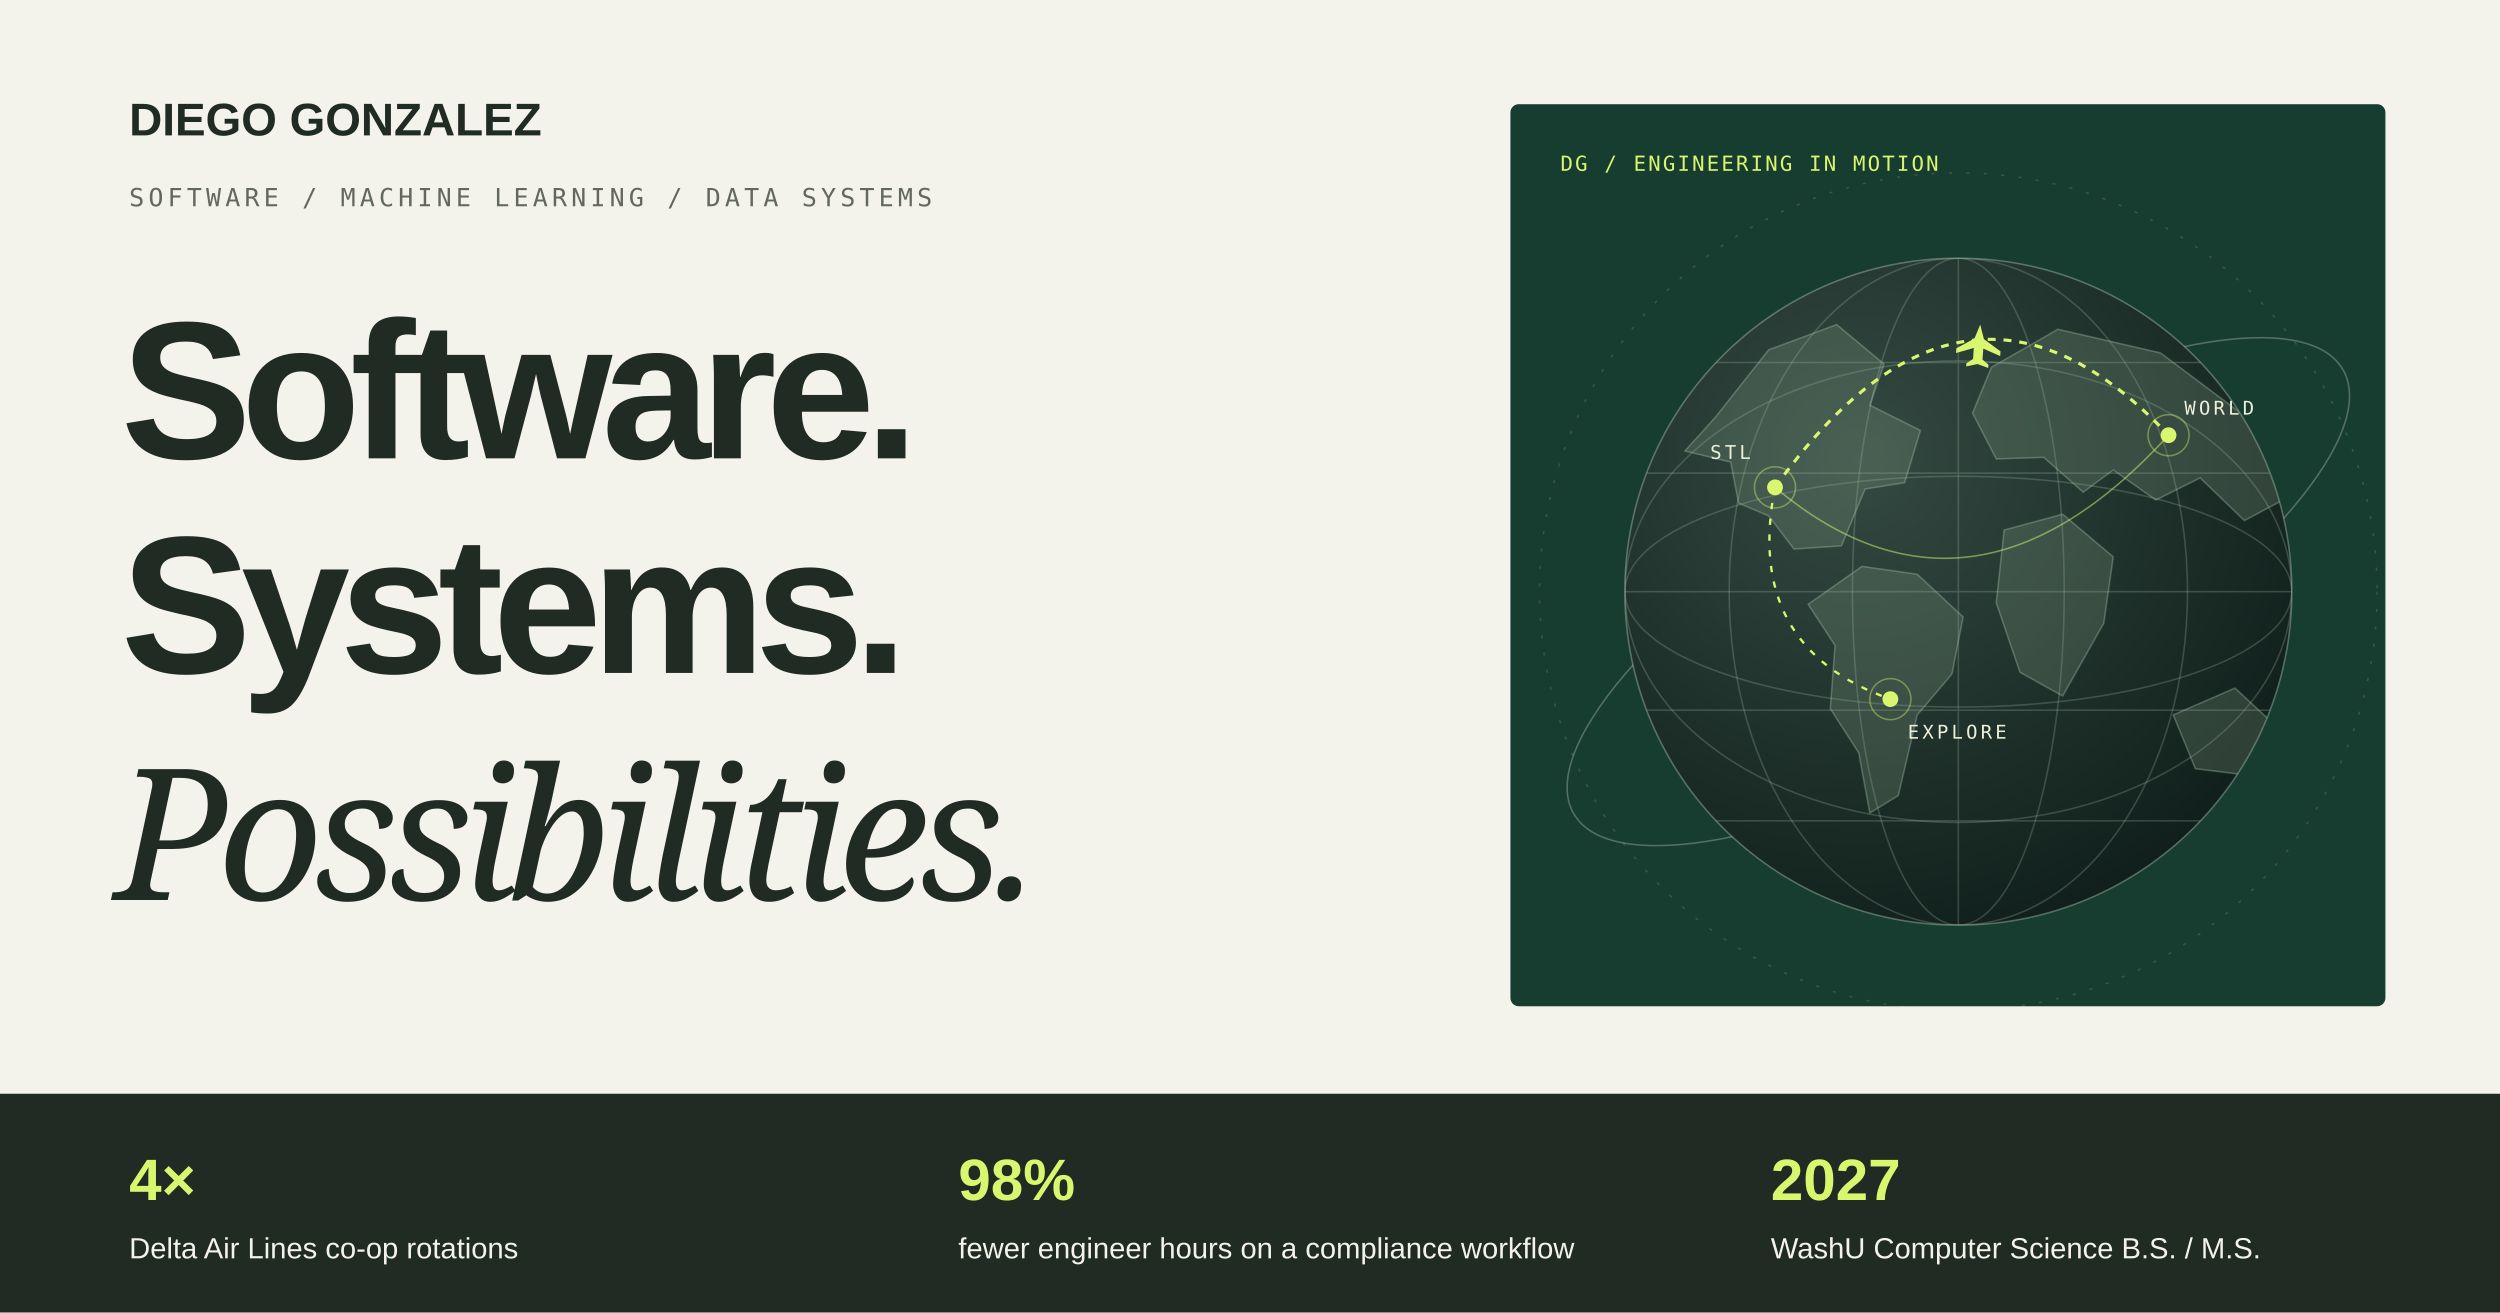
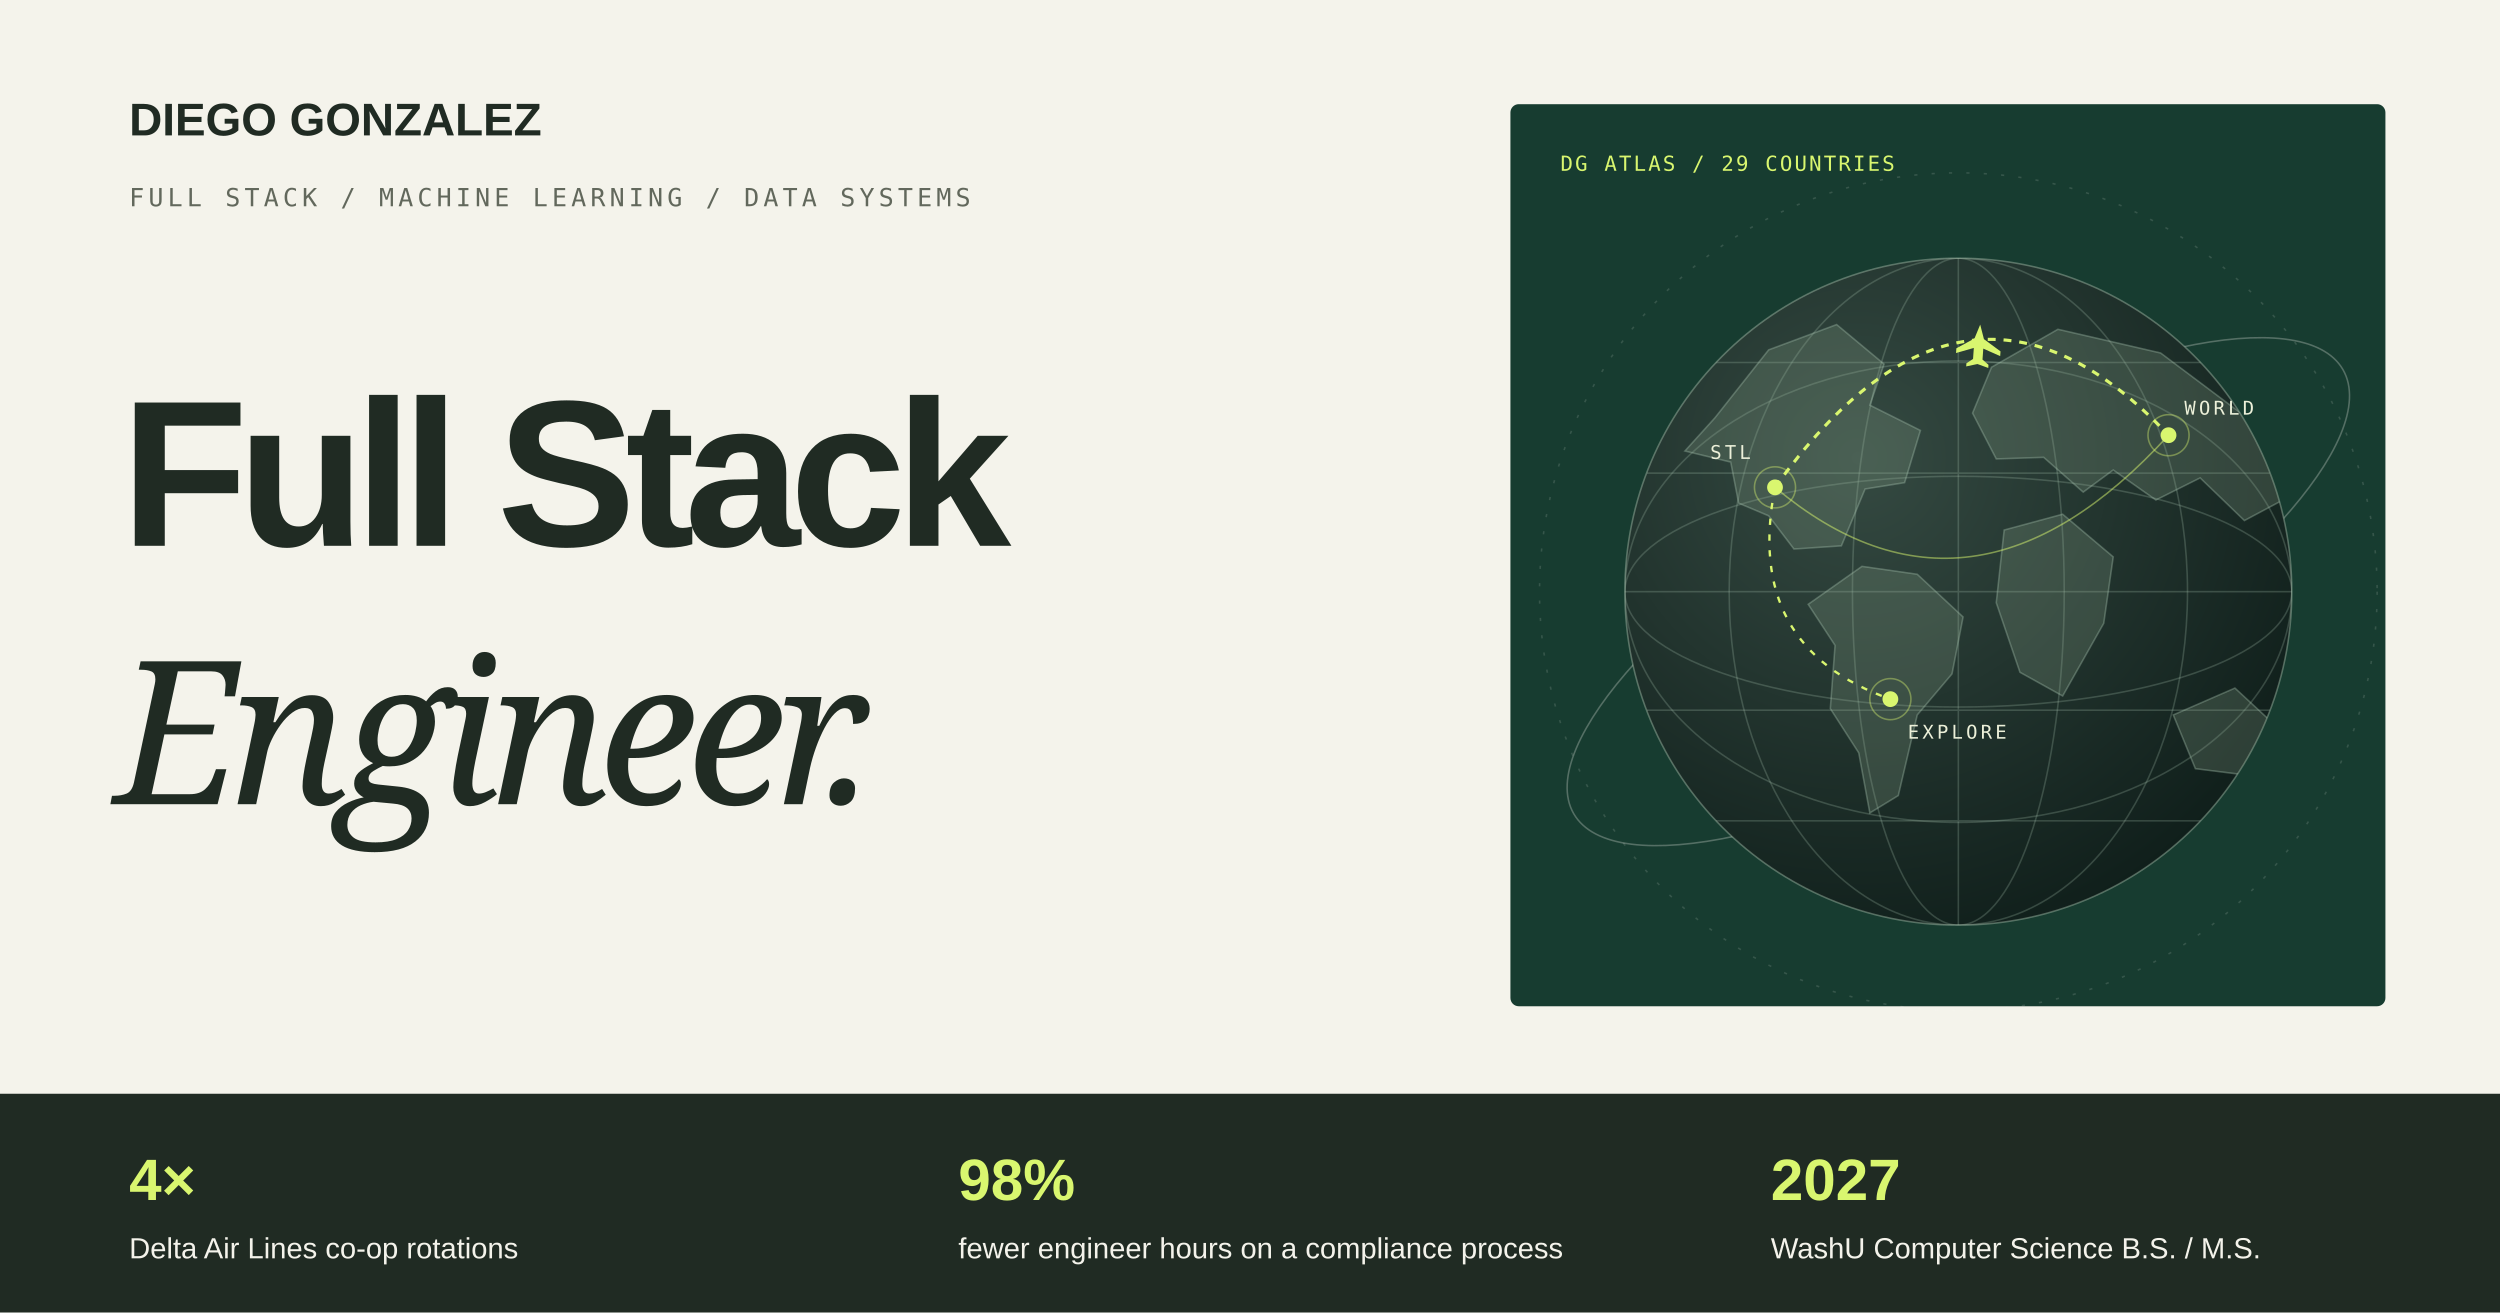
<svg xmlns="http://www.w3.org/2000/svg" width="1200" height="630" viewBox="0 0 1200 630">
  <rect width="1200" height="630" fill="#f4f3eb" />
  <text x="62" y="65" fill="#202b23" font-family="Arial,sans-serif" font-weight="700" font-size="22">DIEGO GONZALEZ</text>
-   <text x="62" y="99" fill="#62685c" font-family="monospace" letter-spacing="2" font-size="12">SOFTWARE / MACHINE LEARNING / DATA SYSTEMS</text>
-   <text x="58" y="220" fill="#202b23" font-family="Arial,sans-serif" font-weight="700" font-size="94" letter-spacing="-5">Software.</text>
-   <text x="58" y="323" fill="#202b23" font-family="Arial,sans-serif" font-weight="700" font-size="94" letter-spacing="-5">Systems.</text>
-   <text x="55" y="432" fill="#202b23" font-family="Georgia,serif" font-style="italic" font-size="88" letter-spacing="-5">Possibilities.</text>
+   <text x="62" y="99" fill="#62685c" font-family="monospace" letter-spacing="2" font-size="12">FULL STACK / MACHINE LEARNING / DATA SYSTEMS</text>
+   <text x="58" y="262" fill="#202b23" font-family="Arial,sans-serif" font-weight="700" font-size="100" letter-spacing="-5">Full Stack</text>
+   <text x="55" y="386" fill="#202b23" font-family="Georgia,serif" font-style="italic" font-size="96" letter-spacing="-5">Engineer.</text>
  <rect x="725" y="50" width="420" height="433" rx="4" fill="#173c30" />
  <g color="#f4f3eb">
    <svg class="globe-svg " x="720" y="64" width="440" height="440" viewBox="0 0 580 580" fill="none" aria-hidden="true">
      <defs>
        <radialGradient id="hero-shade" cx=".35" cy=".3" r=".75">
          <stop stop-color="#354a42" />
          <stop offset="1" stop-color="#101f1b" />
        </radialGradient>
        <clipPath id="hero-clip">
          <circle cx="290" cy="290" r="211" />
        </clipPath>
      </defs>
      <circle cx="290" cy="290" r="265" stroke="currentColor" stroke-opacity=".14" stroke-dasharray="2 9" />
      <ellipse cx="290" cy="290" rx="281" ry="90" transform="rotate(-30 290 290)" stroke="currentColor" stroke-opacity=".28" />
      <circle cx="290" cy="290" r="211" fill="url(#hero-shade)" stroke="#b9d1bc" stroke-opacity=".4" />
      <g clip-path="url(#hero-clip)" stroke="#a8c5b2" stroke-opacity=".25">
        <ellipse cx="290" cy="290" rx="67" ry="211" />
        <ellipse cx="290" cy="290" rx="145" ry="211" />
        <path d="M79 290H501M93 215H487M131 145H449M93 365H487M131 435H449M290 79V501" />
        <ellipse cx="290" cy="290" rx="211" ry="73" />
        <ellipse cx="290" cy="290" rx="211" ry="146" />
        <g fill="#91ad92" fill-opacity=".23" stroke-opacity=".35">
          <path d="M136 180l34-43 43-16 30 25-9 26 32 16-10 33-25 4-15 36-30 2-16-21-19-8-5-26-29-7zM229 274l35 5 29 27-7 36-22 26-12 51-18 11-7-38-18-28 3-40-17-26zM311 148l42-24 65 15 52 39 31 51-30 16-28-27-28 14-27-19-19 14-25-22-30 1-15-29zM319 251l37-10 32 27-6 42-26 46-27-15-15-44zM426 368l39-17 27 25-12 31-40-5z" />
        </g>
      </g>
      <path class="flight-path" d="M174 224Q295 55 423 191" stroke="#d9f66f" stroke-width="2" stroke-dasharray="5 5" />
      <path class="flight-path secondary" d="M174 224Q154 325 247 358" stroke="#d9f66f" stroke-width="1.5" stroke-dasharray="4 6" />
      <path d="M174 224Q298 328 423 191" stroke="#d9f66f" stroke-opacity=".5" />
      <g fill="#d9f66f">
        <circle cx="174" cy="224" r="5" />
        <circle cx="423" cy="191" r="5" />
        <circle cx="247" cy="358" r="5" />
      </g>
      <g stroke="#d9f66f" stroke-opacity=".4">
        <circle cx="174" cy="224" r="13" />
        <circle cx="423" cy="191" r="13" />
        <circle cx="247" cy="358" r="13" />
      </g>
      <g fill="#ecf0d9" font-family="monospace" font-size="12" letter-spacing="2">
        <text x="133" y="206">STL</text>
        <text x="433" y="178">WORLD</text>
        <text x="258" y="383">EXPLORE</text>
      </g>
      <g transform="translate(303 133) rotate(4)" fill="#d9f66f">
        <path d="m0-12 3 9 11 7v3L3 3v7l4 3v2l-7-2-7 2v-2l4-3V3l-11 4V4l11-7z" />
      </g>
    </svg>
  </g>
-   <text x="749" y="82" fill="#d9f66f" font-family="monospace" font-size="10" letter-spacing="1">DG / ENGINEERING IN MOTION</text>
+   <text x="749" y="82" fill="#d9f66f" font-family="monospace" font-size="10" letter-spacing="1">DG ATLAS / 29 COUNTRIES</text>
  <rect x="0" y="525" width="1200" height="105" fill="#202b23" />
  <g fill="#d9f66f" font-family="Arial,sans-serif" font-size="28" font-weight="700">
    <text x="62" y="576">4×</text>
    <text x="460" y="576">98%</text>
    <text x="850" y="576">2027</text>
  </g>
  <g fill="#f4f3eb" font-family="Arial,sans-serif" font-size="14">
    <text x="62" y="604">Delta Air Lines co-op rotations</text>
-     <text x="460" y="604">fewer engineer hours on a compliance workflow</text>
+     <text x="460" y="604">fewer engineer hours on a compliance process</text>
    <text x="850" y="604">WashU Computer Science B.S. / M.S.</text>
  </g>
</svg>
